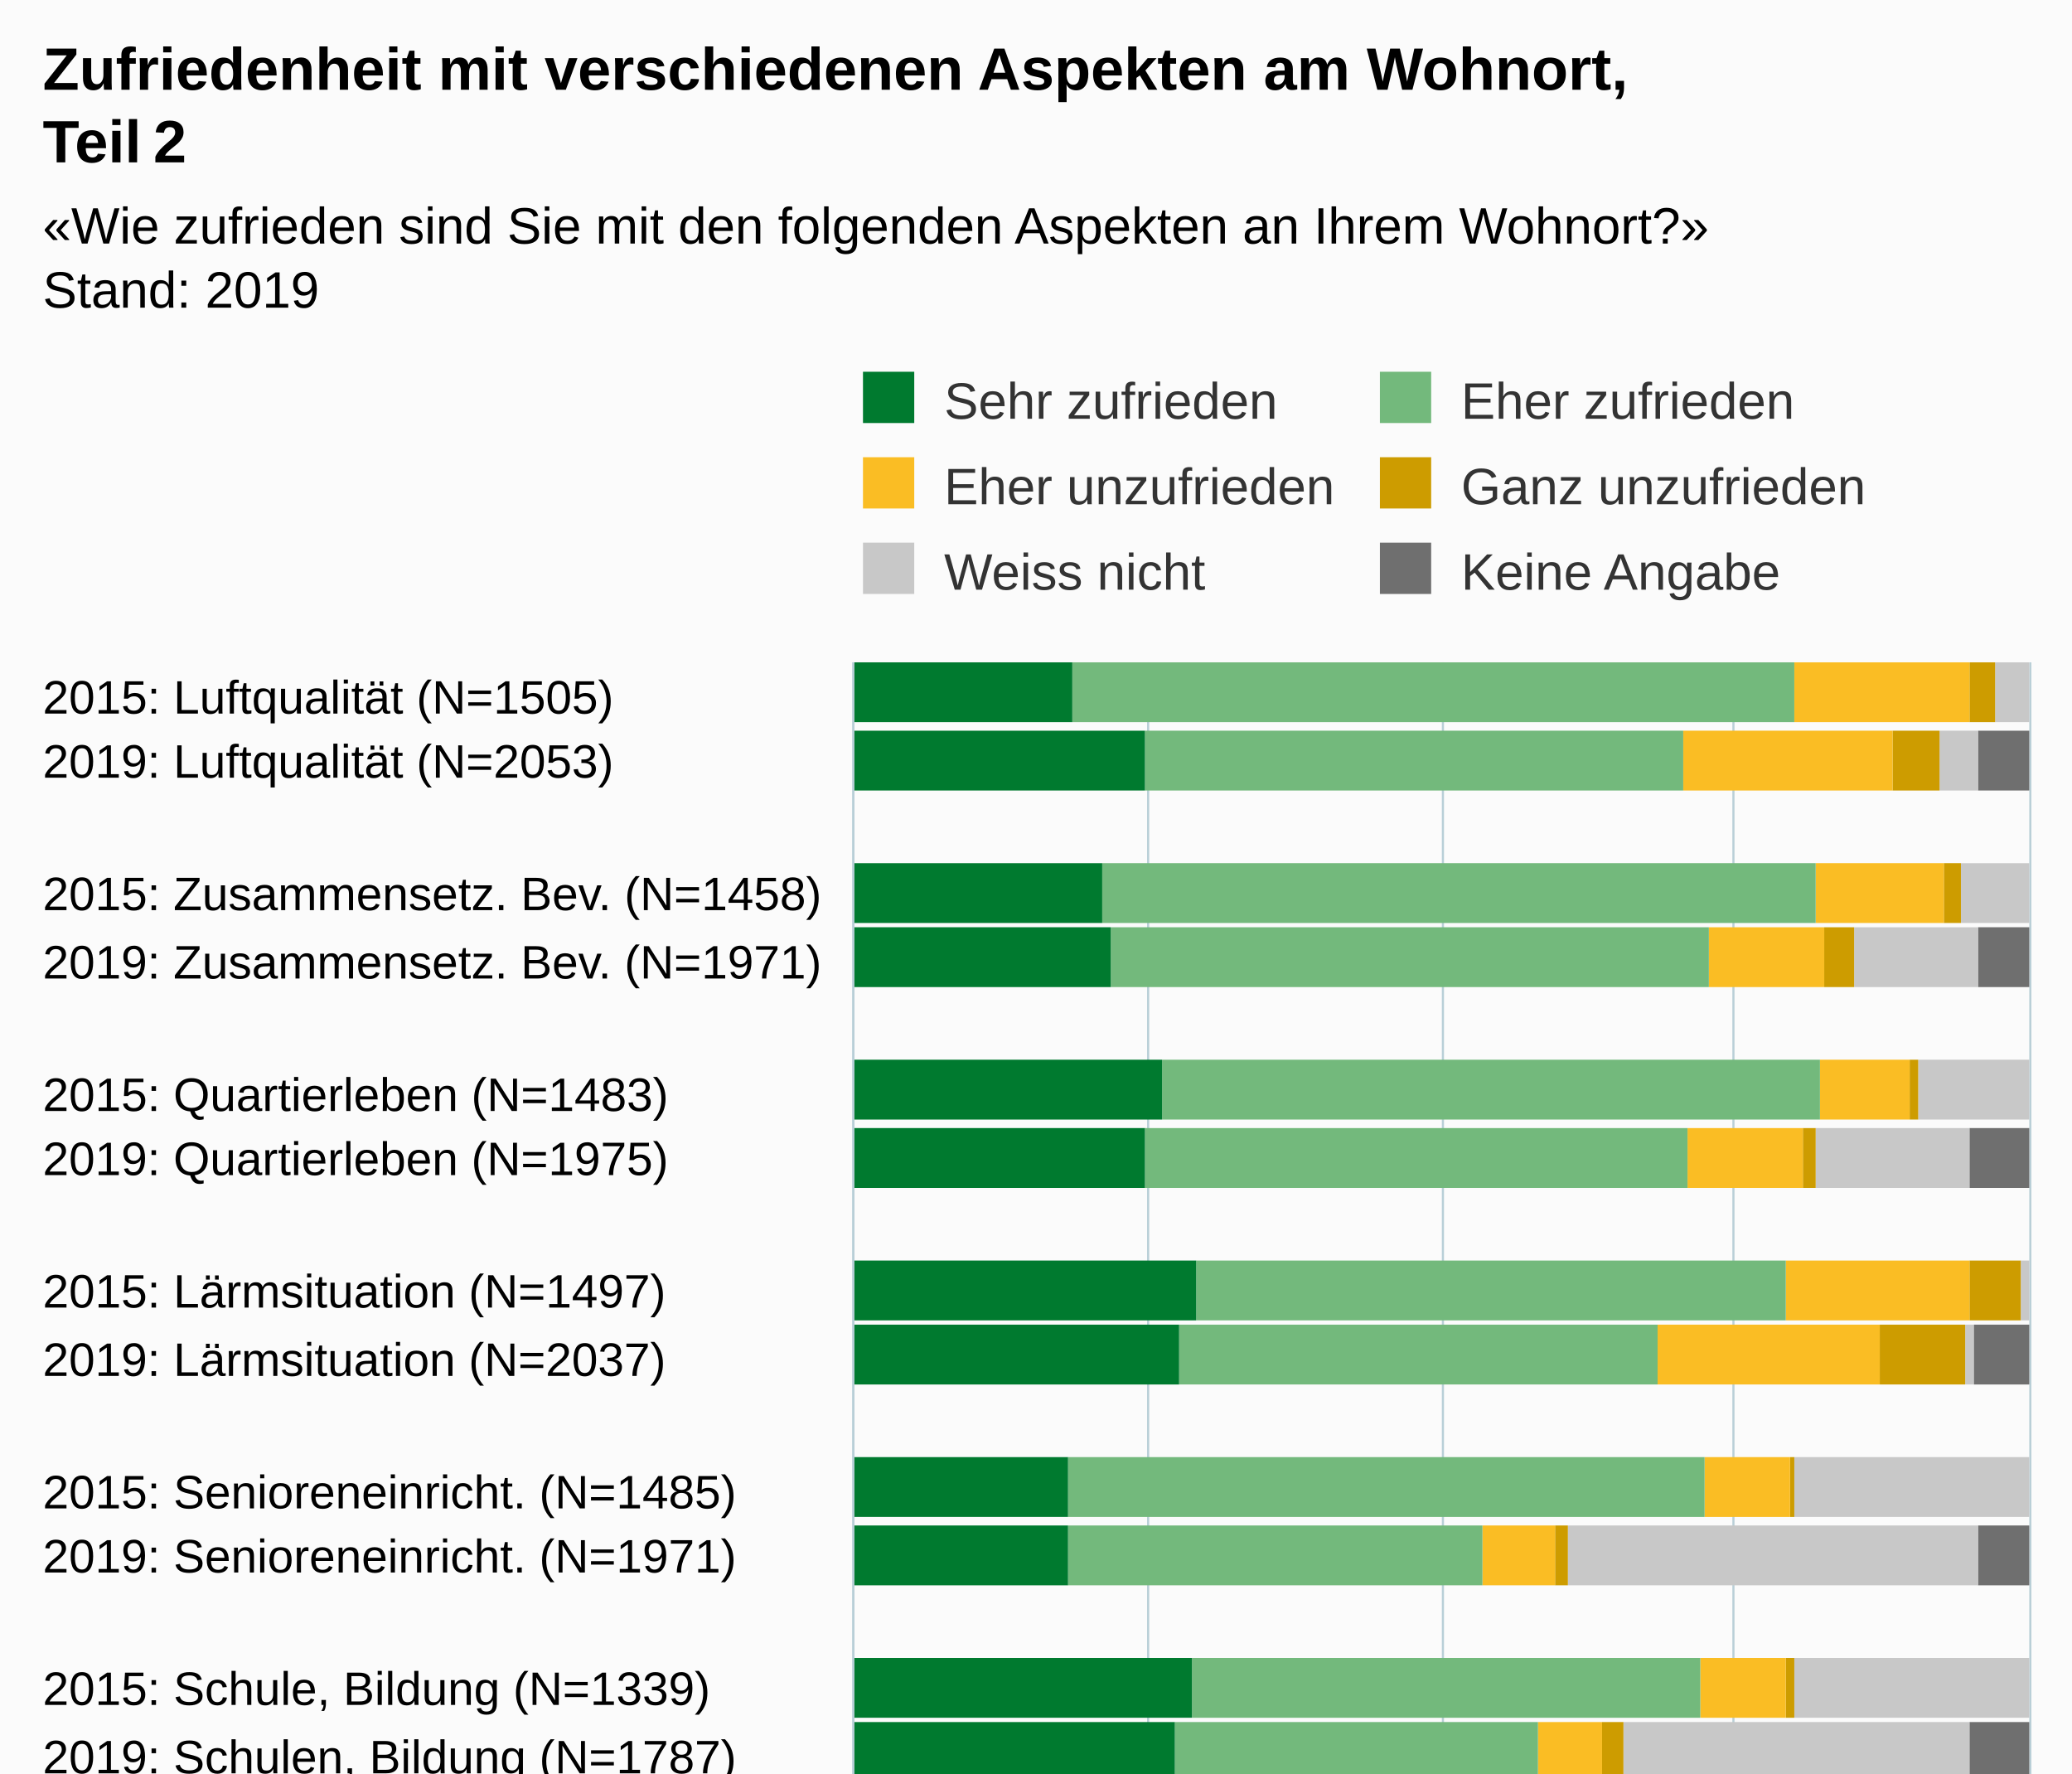
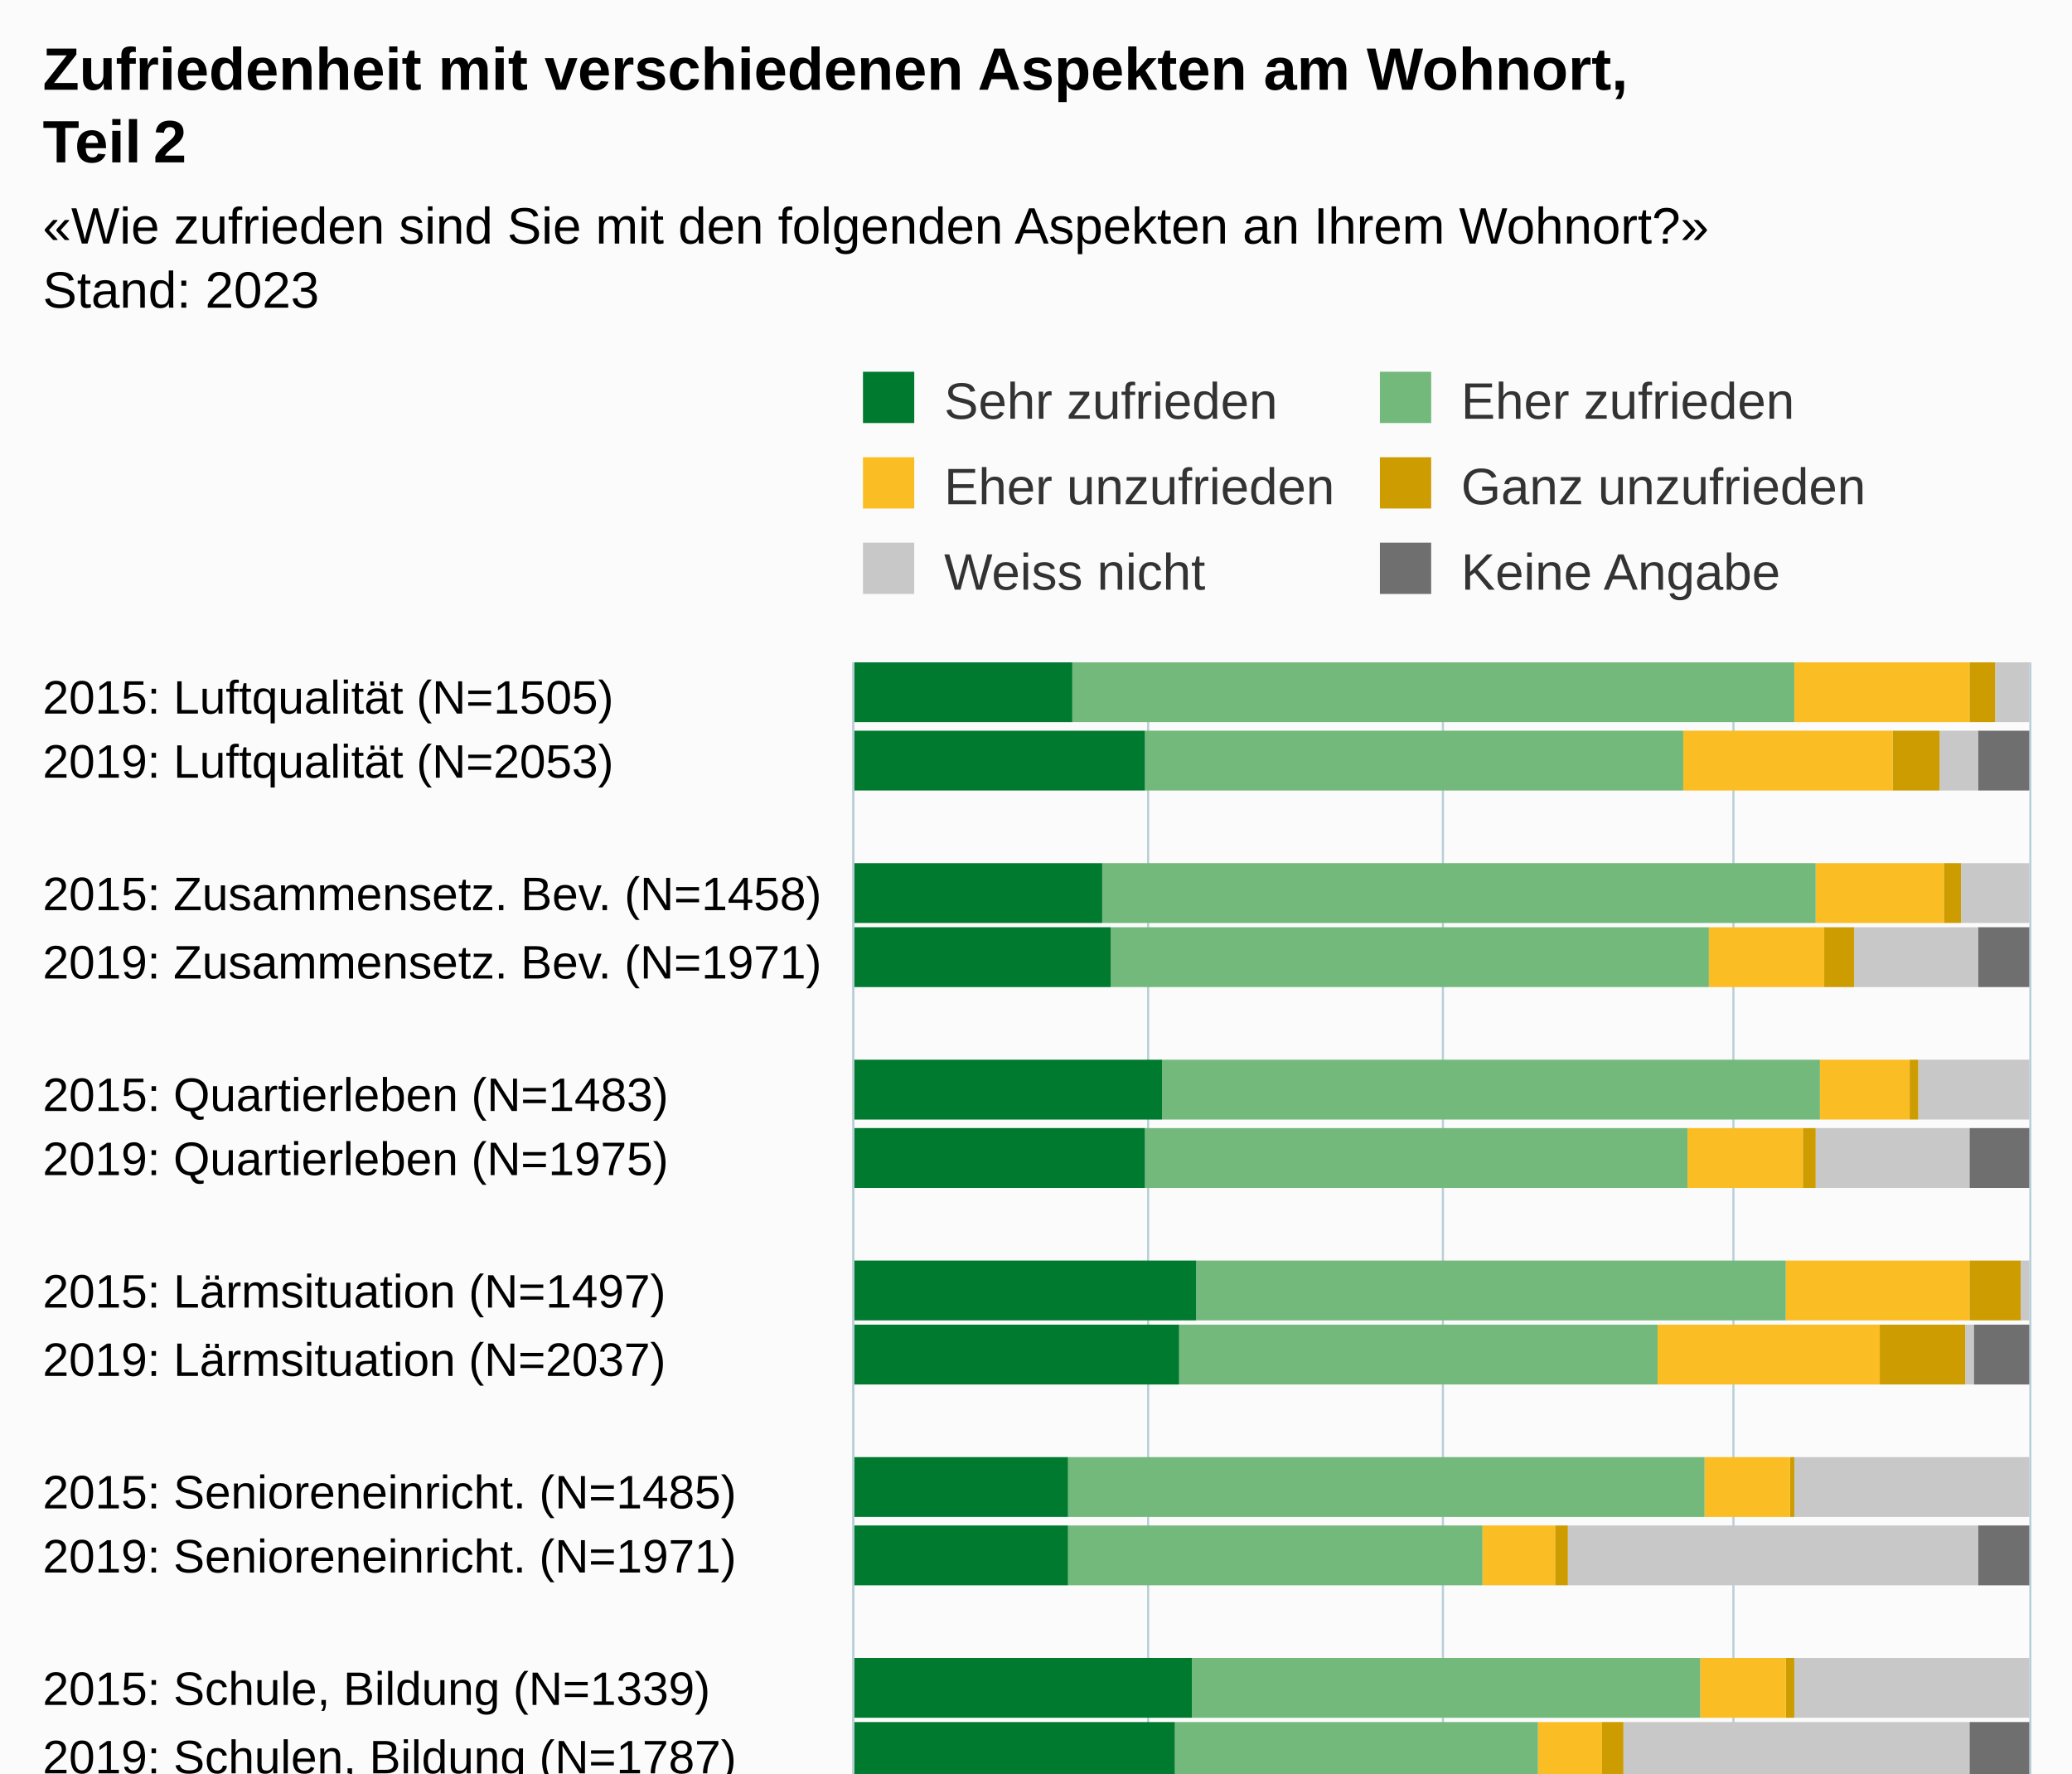
<svg xmlns="http://www.w3.org/2000/svg" version="1.1" class="highcharts-root" style="font-family:Arial;font-size:12px;" viewBox="0 0 485 415">
  <defs>
-     <clipPath id="highcharts-mrz5gu0-199-">
+     <clipPath id="highcharts-cw2u5ut-199-">
      <rect x="0" y="0" width="496" height="275" fill="none" />
    </clipPath>
-     <clipPath id="highcharts-mrz5gu0-232-">
+     <clipPath id="highcharts-cw2u5ut-232-">
      <rect x="0" y="0" width="496" height="275" fill="none" />
    </clipPath>
-     <clipPath id="highcharts-mrz5gu0-393-">
+     <clipPath id="highcharts-cw2u5ut-393-">
      <rect x="200" y="155" width="275" height="496" fill="none" />
    </clipPath>
  </defs>
  <rect fill="#fbfbfb" class="highcharts-background" x="0" y="0" width="485" height="713" rx="0" ry="0" />
  <rect fill="none" class="highcharts-plot-background" x="200" y="155" width="275" height="496" />
  <g class="highcharts-pane-group" data-z-index="0" />
  <g class="highcharts-grid highcharts-xaxis-grid" data-z-index="1">
    <path fill="none" data-z-index="1" class="highcharts-grid-line" d="M 200 171.5 L 475 171.5" opacity="1" />
    <path fill="none" data-z-index="1" class="highcharts-grid-line" d="M 200 186.5 L 475 186.5" opacity="1" />
    <path fill="none" data-z-index="1" class="highcharts-grid-line" d="M 200 202.5 L 475 202.5" opacity="1" />
    <path fill="none" data-z-index="1" class="highcharts-grid-line" d="M 200 217.5 L 475 217.5" opacity="1" />
    <path fill="none" data-z-index="1" class="highcharts-grid-line" d="M 200 233.5 L 475 233.5" opacity="1" />
    <path fill="none" data-z-index="1" class="highcharts-grid-line" d="M 200 248.5 L 475 248.5" opacity="1" />
    <path fill="none" data-z-index="1" class="highcharts-grid-line" d="M 200 264.5 L 475 264.5" opacity="1" />
    <path fill="none" data-z-index="1" class="highcharts-grid-line" d="M 200 279.5 L 475 279.5" opacity="1" />
    <path fill="none" data-z-index="1" class="highcharts-grid-line" d="M 200 295.5 L 475 295.5" opacity="1" />
    <path fill="none" data-z-index="1" class="highcharts-grid-line" d="M 200 310.5 L 475 310.5" opacity="1" />
    <path fill="none" data-z-index="1" class="highcharts-grid-line" d="M 200 326.5 L 475 326.5" opacity="1" />
    <path fill="none" data-z-index="1" class="highcharts-grid-line" d="M 200 341.5 L 475 341.5" opacity="1" />
    <path fill="none" data-z-index="1" class="highcharts-grid-line" d="M 200 357.5 L 475 357.5" opacity="1" />
    <path fill="none" data-z-index="1" class="highcharts-grid-line" d="M 200 372.5 L 475 372.5" opacity="1" />
    <path fill="none" data-z-index="1" class="highcharts-grid-line" d="M 200 388.5 L 475 388.5" opacity="1" />
    <path fill="none" data-z-index="1" class="highcharts-grid-line" d="M 200 403.5 L 475 403.5" opacity="1" />
    <path fill="none" data-z-index="1" class="highcharts-grid-line" d="M 200 419.5 L 475 419.5" opacity="1" />
    <path fill="none" data-z-index="1" class="highcharts-grid-line" d="M 200 434.5 L 475 434.5" opacity="1" />
    <path fill="none" data-z-index="1" class="highcharts-grid-line" d="M 200 450.5 L 475 450.5" opacity="1" />
    <path fill="none" data-z-index="1" class="highcharts-grid-line" d="M 200 465.5 L 475 465.5" opacity="1" />
    <path fill="none" data-z-index="1" class="highcharts-grid-line" d="M 200 481.5 L 475 481.5" opacity="1" />
    <path fill="none" data-z-index="1" class="highcharts-grid-line" d="M 200 496.5 L 475 496.5" opacity="1" />
    <path fill="none" data-z-index="1" class="highcharts-grid-line" d="M 200 512.5 L 475 512.5" opacity="1" />
    <path fill="none" data-z-index="1" class="highcharts-grid-line" d="M 200 527.5 L 475 527.5" opacity="1" />
    <path fill="none" data-z-index="1" class="highcharts-grid-line" d="M 200 543.5 L 475 543.5" opacity="1" />
    <path fill="none" data-z-index="1" class="highcharts-grid-line" d="M 200 558.5 L 475 558.5" opacity="1" />
    <path fill="none" data-z-index="1" class="highcharts-grid-line" d="M 200 574.5 L 475 574.5" opacity="1" />
    <path fill="none" data-z-index="1" class="highcharts-grid-line" d="M 200 589.5 L 475 589.5" opacity="1" />
    <path fill="none" data-z-index="1" class="highcharts-grid-line" d="M 200 605.5 L 475 605.5" opacity="1" />
    <path fill="none" data-z-index="1" class="highcharts-grid-line" d="M 200 620.5 L 475 620.5" opacity="1" />
    <path fill="none" data-z-index="1" class="highcharts-grid-line" d="M 200 636.5 L 475 636.5" opacity="1" />
    <path fill="none" data-z-index="1" class="highcharts-grid-line" d="M 200 651.5 L 475 651.5" opacity="1" />
    <path fill="none" data-z-index="1" class="highcharts-grid-line" d="M 200 155.5 L 475 155.5" opacity="1" />
  </g>
  <g class="highcharts-grid highcharts-yaxis-grid" data-z-index="1">
    <path fill="none" stroke="#B9CFD7" stroke-width="0.5" data-z-index="1" class="highcharts-grid-line" d="M 199.75 155 L 199.75 651" opacity="1" />
    <path fill="none" stroke="#B9CFD7" stroke-width="0.5" data-z-index="1" class="highcharts-grid-line" d="M 268.75 155 L 268.75 651" opacity="1" />
    <path fill="none" stroke="#B9CFD7" stroke-width="0.5" data-z-index="1" class="highcharts-grid-line" d="M 337.75 155 L 337.75 651" opacity="1" />
    <path fill="none" stroke="#B9CFD7" stroke-width="0.5" data-z-index="1" class="highcharts-grid-line" d="M 405.75 155 L 405.75 651" opacity="1" />
    <path fill="none" stroke="#B9CFD7" stroke-width="0.5" data-z-index="1" class="highcharts-grid-line" d="M 475.25 155 L 475.25 651" opacity="1" />
  </g>
  <rect fill="none" class="highcharts-plot-border" data-z-index="1" x="200" y="155" width="275" height="496" />
  <g class="highcharts-axis highcharts-xaxis" data-z-index="2">
    <path fill="none" class="highcharts-axis-line" stroke="#B9CFD7" stroke-width="0.5" data-z-index="7" d="M 199.75 155 L 199.75 651" />
  </g>
  <g class="highcharts-axis highcharts-yaxis" data-z-index="2">
    <path fill="none" class="highcharts-axis-line" data-z-index="7" d="M 200 651 L 475 651" />
  </g>
  <g class="highcharts-series-group" data-z-index="3">
-     <g class="highcharts-series highcharts-series-0 highcharts-column-series" data-z-index="0.1" opacity="1" transform="translate(475,651) rotate(90) scale(-1,1) scale(1 1)" clip-path="url(#highcharts-mrz5gu0-232-)">
+     <g class="highcharts-series highcharts-series-0 highcharts-column-series" data-z-index="0.1" opacity="1" transform="translate(475,651) rotate(90) scale(-1,1) scale(1 1)" clip-path="url(#highcharts-cw2u5ut-232-)">
      <rect x="482" y="1" width="14" height="0" fill="#6F6F6F" opacity="1" class="highcharts-point" />
      <rect x="466" y="0" width="14" height="12" fill="#6F6F6F" opacity="1" class="highcharts-point" />
      <rect x="435" y="1" width="14" height="0" fill="#6F6F6F" opacity="1" class="highcharts-point" />
      <rect x="420" y="0" width="14" height="12" fill="#6F6F6F" opacity="1" class="highcharts-point" />
      <rect x="389" y="1" width="14" height="0" fill="#6F6F6F" opacity="1" class="highcharts-point" />
      <rect x="373" y="0" width="14" height="14" fill="#6F6F6F" opacity="1" class="highcharts-point" />
      <rect x="342" y="1" width="14" height="0" fill="#6F6F6F" opacity="1" class="highcharts-point" />
      <rect x="327" y="0" width="14" height="13" fill="#6F6F6F" opacity="1" class="highcharts-point" />
      <rect x="296" y="1" width="14" height="0" fill="#6F6F6F" opacity="1" class="highcharts-point" />
      <rect x="280" y="0" width="14" height="12" fill="#6F6F6F" opacity="1" class="highcharts-point" />
      <rect x="249" y="1" width="14" height="0" fill="#6F6F6F" opacity="1" class="highcharts-point" />
      <rect x="234" y="0" width="14" height="14" fill="#6F6F6F" opacity="1" class="highcharts-point" />
      <rect x="203" y="1" width="14" height="0" fill="#6F6F6F" opacity="1" class="highcharts-point" />
      <rect x="187" y="0" width="14" height="13" fill="#6F6F6F" opacity="1" class="highcharts-point" />
      <rect x="156" y="1" width="14" height="0" fill="#6F6F6F" opacity="1" class="highcharts-point" />
      <rect x="141" y="0" width="14" height="16" fill="#6F6F6F" opacity="1" class="highcharts-point" />
      <rect x="110" y="1" width="14" height="0" fill="#6F6F6F" opacity="1" class="highcharts-point" />
      <rect x="94" y="0" width="14" height="13" fill="#6F6F6F" opacity="1" class="highcharts-point" />
      <rect x="63" y="1" width="14" height="0" fill="#6F6F6F" opacity="1" class="highcharts-point" />
      <rect x="48" y="0" width="14" height="14" fill="#6F6F6F" opacity="1" class="highcharts-point" />
      <rect x="17" y="1" width="14" height="0" fill="#6F6F6F" opacity="1" class="highcharts-point" />
      <rect x="1" y="0" width="14" height="14" fill="#6F6F6F" opacity="1" class="highcharts-point" />
    </g>
    <g class="highcharts-markers highcharts-series-0 highcharts-column-series" data-z-index="0.1" opacity="1" transform="translate(475,651) rotate(90) scale(-1,1) scale(1 1)" clip-path="none" />
-     <g class="highcharts-series highcharts-series-1 highcharts-column-series" data-z-index="0.1" opacity="1" transform="translate(475,651) rotate(90) scale(-1,1) scale(1 1)" clip-path="url(#highcharts-mrz5gu0-232-)">
+     <g class="highcharts-series highcharts-series-1 highcharts-column-series" data-z-index="0.1" opacity="1" transform="translate(475,651) rotate(90) scale(-1,1) scale(1 1)" clip-path="url(#highcharts-cw2u5ut-232-)">
      <rect x="482" y="0" width="14" height="8" fill="#C8C8C8" opacity="1" class="highcharts-point" />
      <rect x="466" y="12" width="14" height="9" fill="#C8C8C8" opacity="1" class="highcharts-point" />
      <rect x="435" y="0" width="14" height="16" fill="#C8C8C8" opacity="1" class="highcharts-point" />
      <rect x="420" y="12" width="14" height="29" fill="#C8C8C8" opacity="1" class="highcharts-point" />
      <rect x="389" y="0" width="14" height="26" fill="#C8C8C8" opacity="1" class="highcharts-point" />
      <rect x="373" y="14" width="14" height="36" fill="#C8C8C8" opacity="1" class="highcharts-point" />
      <rect x="342" y="0" width="14" height="2" fill="#C8C8C8" opacity="1" class="highcharts-point" />
      <rect x="327" y="13" width="14" height="2" fill="#C8C8C8" opacity="1" class="highcharts-point" />
      <rect x="296" y="0" width="14" height="55" fill="#C8C8C8" opacity="1" class="highcharts-point" />
      <rect x="280" y="12" width="14" height="96" fill="#C8C8C8" opacity="1" class="highcharts-point" />
      <rect x="249" y="0" width="14" height="55" fill="#C8C8C8" opacity="1" class="highcharts-point" />
      <rect x="234" y="14" width="14" height="81" fill="#C8C8C8" opacity="1" class="highcharts-point" />
      <rect x="203" y="0" width="14" height="41" fill="#C8C8C8" opacity="1" class="highcharts-point" />
      <rect x="187" y="13" width="14" height="41" fill="#C8C8C8" opacity="1" class="highcharts-point" />
      <rect x="156" y="0" width="14" height="71" fill="#C8C8C8" opacity="1" class="highcharts-point" />
      <rect x="141" y="16" width="14" height="84" fill="#C8C8C8" opacity="1" class="highcharts-point" />
      <rect x="110" y="0" width="14" height="81" fill="#C8C8C8" opacity="1" class="highcharts-point" />
      <rect x="94" y="13" width="14" height="124" fill="#C8C8C8" opacity="1" class="highcharts-point" />
      <rect x="63" y="0" width="14" height="72" fill="#C8C8C8" opacity="1" class="highcharts-point" />
      <rect x="48" y="14" width="14" height="116" fill="#C8C8C8" opacity="1" class="highcharts-point" />
      <rect x="17" y="0" width="14" height="116" fill="#C8C8C8" opacity="1" class="highcharts-point" />
      <rect x="1" y="14" width="14" height="125" fill="#C8C8C8" opacity="1" class="highcharts-point" />
    </g>
    <g class="highcharts-markers highcharts-series-1 highcharts-column-series" data-z-index="0.1" opacity="1" transform="translate(475,651) rotate(90) scale(-1,1) scale(1 1)" clip-path="none" />
-     <g class="highcharts-series highcharts-series-2 highcharts-column-series" data-z-index="0.1" opacity="1" transform="translate(475,651) rotate(90) scale(-1,1) scale(1 1)" clip-path="url(#highcharts-mrz5gu0-232-)">
+     <g class="highcharts-series highcharts-series-2 highcharts-column-series" data-z-index="0.1" opacity="1" transform="translate(475,651) rotate(90) scale(-1,1) scale(1 1)" clip-path="url(#highcharts-cw2u5ut-232-)">
      <rect x="482" y="8" width="14" height="6" fill="#CD9C00" opacity="1" class="highcharts-point" />
      <rect x="466" y="21" width="14" height="11" fill="#CD9C00" opacity="1" class="highcharts-point" />
      <rect x="435" y="16" width="14" height="4" fill="#CD9C00" opacity="1" class="highcharts-point" />
      <rect x="420" y="41" width="14" height="7" fill="#CD9C00" opacity="1" class="highcharts-point" />
      <rect x="389" y="26" width="14" height="2" fill="#CD9C00" opacity="1" class="highcharts-point" />
      <rect x="373" y="50" width="14" height="3" fill="#CD9C00" opacity="1" class="highcharts-point" />
      <rect x="342" y="2" width="14" height="12" fill="#CD9C00" opacity="1" class="highcharts-point" />
      <rect x="327" y="15" width="14" height="20" fill="#CD9C00" opacity="1" class="highcharts-point" />
      <rect x="296" y="55" width="14" height="1" fill="#CD9C00" opacity="1" class="highcharts-point" />
      <rect x="280" y="108" width="14" height="3" fill="#CD9C00" opacity="1" class="highcharts-point" />
      <rect x="249" y="55" width="14" height="2" fill="#CD9C00" opacity="1" class="highcharts-point" />
      <rect x="234" y="95" width="14" height="5" fill="#CD9C00" opacity="1" class="highcharts-point" />
      <rect x="203" y="41" width="14" height="16" fill="#CD9C00" opacity="1" class="highcharts-point" />
      <rect x="187" y="54" width="14" height="18" fill="#CD9C00" opacity="1" class="highcharts-point" />
      <rect x="156" y="71" width="14" height="5" fill="#CD9C00" opacity="1" class="highcharts-point" />
      <rect x="141" y="100" width="14" height="10" fill="#CD9C00" opacity="1" class="highcharts-point" />
      <rect x="110" y="81" width="14" height="2" fill="#CD9C00" opacity="1" class="highcharts-point" />
      <rect x="94" y="137" width="14" height="4" fill="#CD9C00" opacity="1" class="highcharts-point" />
      <rect x="63" y="72" width="14" height="3" fill="#CD9C00" opacity="1" class="highcharts-point" />
      <rect x="48" y="130" width="14" height="5" fill="#CD9C00" opacity="1" class="highcharts-point" />
      <rect x="17" y="116" width="14" height="1" fill="#CD9C00" opacity="1" class="highcharts-point" />
      <rect x="1" y="139" width="14" height="6" fill="#CD9C00" opacity="1" class="highcharts-point" />
    </g>
    <g class="highcharts-markers highcharts-series-2 highcharts-column-series" data-z-index="0.1" opacity="1" transform="translate(475,651) rotate(90) scale(-1,1) scale(1 1)" clip-path="none" />
-     <g class="highcharts-series highcharts-series-3 highcharts-column-series" data-z-index="0.1" opacity="1" transform="translate(475,651) rotate(90) scale(-1,1) scale(1 1)" clip-path="url(#highcharts-mrz5gu0-232-)">
+     <g class="highcharts-series highcharts-series-3 highcharts-column-series" data-z-index="0.1" opacity="1" transform="translate(475,651) rotate(90) scale(-1,1) scale(1 1)" clip-path="url(#highcharts-cw2u5ut-232-)">
      <rect x="482" y="14" width="14" height="41" fill="#FABD24" opacity="1" class="highcharts-point" />
      <rect x="466" y="32" width="14" height="49" fill="#FABD24" opacity="1" class="highcharts-point" />
      <rect x="435" y="20" width="14" height="30" fill="#FABD24" opacity="1" class="highcharts-point" />
      <rect x="420" y="48" width="14" height="27" fill="#FABD24" opacity="1" class="highcharts-point" />
      <rect x="389" y="28" width="14" height="21" fill="#FABD24" opacity="1" class="highcharts-point" />
      <rect x="373" y="53" width="14" height="27" fill="#FABD24" opacity="1" class="highcharts-point" />
      <rect x="342" y="14" width="14" height="43" fill="#FABD24" opacity="1" class="highcharts-point" />
      <rect x="327" y="35" width="14" height="52" fill="#FABD24" opacity="1" class="highcharts-point" />
      <rect x="296" y="56" width="14" height="20" fill="#FABD24" opacity="1" class="highcharts-point" />
      <rect x="280" y="111" width="14" height="17" fill="#FABD24" opacity="1" class="highcharts-point" />
      <rect x="249" y="57" width="14" height="20" fill="#FABD24" opacity="1" class="highcharts-point" />
      <rect x="234" y="100" width="14" height="15" fill="#FABD24" opacity="1" class="highcharts-point" />
      <rect x="203" y="57" width="14" height="80" fill="#FABD24" opacity="1" class="highcharts-point" />
      <rect x="187" y="72" width="14" height="59" fill="#FABD24" opacity="1" class="highcharts-point" />
      <rect x="156" y="76" width="14" height="41" fill="#FABD24" opacity="1" class="highcharts-point" />
      <rect x="141" y="110" width="14" height="32" fill="#FABD24" opacity="1" class="highcharts-point" />
      <rect x="110" y="83" width="14" height="35" fill="#FABD24" opacity="1" class="highcharts-point" />
      <rect x="94" y="141" width="14" height="20" fill="#FABD24" opacity="1" class="highcharts-point" />
      <rect x="63" y="75" width="14" height="49" fill="#FABD24" opacity="1" class="highcharts-point" />
      <rect x="48" y="135" width="14" height="27" fill="#FABD24" opacity="1" class="highcharts-point" />
      <rect x="17" y="117" width="14" height="19" fill="#FABD24" opacity="1" class="highcharts-point" />
      <rect x="1" y="145" width="14" height="22" fill="#FABD24" opacity="1" class="highcharts-point" />
    </g>
    <g class="highcharts-markers highcharts-series-3 highcharts-column-series" data-z-index="0.1" opacity="1" transform="translate(475,651) rotate(90) scale(-1,1) scale(1 1)" clip-path="none" />
-     <g class="highcharts-series highcharts-series-4 highcharts-column-series" data-z-index="0.1" opacity="1" transform="translate(475,651) rotate(90) scale(-1,1) scale(1 1)" clip-path="url(#highcharts-mrz5gu0-232-)">
+     <g class="highcharts-series highcharts-series-4 highcharts-column-series" data-z-index="0.1" opacity="1" transform="translate(475,651) rotate(90) scale(-1,1) scale(1 1)" clip-path="url(#highcharts-cw2u5ut-232-)">
      <rect x="482" y="55" width="14" height="169" fill="#73B97C" opacity="1" class="highcharts-point" />
      <rect x="466" y="81" width="14" height="126" fill="#73B97C" opacity="1" class="highcharts-point" />
      <rect x="435" y="50" width="14" height="167" fill="#73B97C" opacity="1" class="highcharts-point" />
      <rect x="420" y="75" width="14" height="140" fill="#73B97C" opacity="1" class="highcharts-point" />
      <rect x="389" y="49" width="14" height="154" fill="#73B97C" opacity="1" class="highcharts-point" />
      <rect x="373" y="80" width="14" height="127" fill="#73B97C" opacity="1" class="highcharts-point" />
      <rect x="342" y="57" width="14" height="138" fill="#73B97C" opacity="1" class="highcharts-point" />
      <rect x="327" y="87" width="14" height="112" fill="#73B97C" opacity="1" class="highcharts-point" />
      <rect x="296" y="76" width="14" height="149" fill="#73B97C" opacity="1" class="highcharts-point" />
      <rect x="280" y="128" width="14" height="97" fill="#73B97C" opacity="1" class="highcharts-point" />
      <rect x="249" y="77" width="14" height="119" fill="#73B97C" opacity="1" class="highcharts-point" />
      <rect x="234" y="115" width="14" height="85" fill="#73B97C" opacity="1" class="highcharts-point" />
      <rect x="203" y="137" width="14" height="109" fill="#73B97C" opacity="1" class="highcharts-point" />
      <rect x="187" y="131" width="14" height="96" fill="#73B97C" opacity="1" class="highcharts-point" />
      <rect x="156" y="117" width="14" height="128" fill="#73B97C" opacity="1" class="highcharts-point" />
      <rect x="141" y="142" width="14" height="97" fill="#73B97C" opacity="1" class="highcharts-point" />
      <rect x="110" y="118" width="14" height="123" fill="#73B97C" opacity="1" class="highcharts-point" />
      <rect x="94" y="161" width="14" height="77" fill="#73B97C" opacity="1" class="highcharts-point" />
      <rect x="63" y="124" width="14" height="124" fill="#73B97C" opacity="1" class="highcharts-point" />
      <rect x="48" y="162" width="14" height="81" fill="#73B97C" opacity="1" class="highcharts-point" />
      <rect x="17" y="136" width="14" height="92" fill="#73B97C" opacity="1" class="highcharts-point" />
      <rect x="1" y="167" width="14" height="60" fill="#73B97C" opacity="1" class="highcharts-point" />
    </g>
    <g class="highcharts-markers highcharts-series-4 highcharts-column-series" data-z-index="0.1" opacity="1" transform="translate(475,651) rotate(90) scale(-1,1) scale(1 1)" clip-path="none" />
-     <g class="highcharts-series highcharts-series-5 highcharts-column-series" data-z-index="0.1" opacity="1" transform="translate(475,651) rotate(90) scale(-1,1) scale(1 1)" clip-path="url(#highcharts-mrz5gu0-232-)">
+     <g class="highcharts-series highcharts-series-5 highcharts-column-series" data-z-index="0.1" opacity="1" transform="translate(475,651) rotate(90) scale(-1,1) scale(1 1)" clip-path="url(#highcharts-cw2u5ut-232-)">
      <rect x="482" y="224" width="14" height="52" fill="#007A2F" opacity="1" class="highcharts-point" />
      <rect x="466" y="207" width="14" height="69" fill="#007A2F" opacity="1" class="highcharts-point" />
      <rect x="435" y="217" width="14" height="59" fill="#007A2F" opacity="1" class="highcharts-point" />
      <rect x="420" y="215" width="14" height="61" fill="#007A2F" opacity="1" class="highcharts-point" />
      <rect x="389" y="203" width="14" height="73" fill="#007A2F" opacity="1" class="highcharts-point" />
      <rect x="373" y="207" width="14" height="69" fill="#007A2F" opacity="1" class="highcharts-point" />
      <rect x="342" y="195" width="14" height="81" fill="#007A2F" opacity="1" class="highcharts-point" />
      <rect x="327" y="199" width="14" height="77" fill="#007A2F" opacity="1" class="highcharts-point" />
      <rect x="296" y="225" width="14" height="51" fill="#007A2F" opacity="1" class="highcharts-point" />
      <rect x="280" y="225" width="14" height="51" fill="#007A2F" opacity="1" class="highcharts-point" />
      <rect x="249" y="196" width="14" height="80" fill="#007A2F" opacity="1" class="highcharts-point" />
      <rect x="234" y="200" width="14" height="76" fill="#007A2F" opacity="1" class="highcharts-point" />
      <rect x="203" y="246" width="14" height="30" fill="#007A2F" opacity="1" class="highcharts-point" />
      <rect x="187" y="227" width="14" height="49" fill="#007A2F" opacity="1" class="highcharts-point" />
      <rect x="156" y="245" width="14" height="31" fill="#007A2F" opacity="1" class="highcharts-point" />
      <rect x="141" y="239" width="14" height="37" fill="#007A2F" opacity="1" class="highcharts-point" />
      <rect x="110" y="241" width="14" height="35" fill="#007A2F" opacity="1" class="highcharts-point" />
      <rect x="94" y="238" width="14" height="38" fill="#007A2F" opacity="1" class="highcharts-point" />
      <rect x="63" y="248" width="14" height="28" fill="#007A2F" opacity="1" class="highcharts-point" />
      <rect x="48" y="243" width="14" height="33" fill="#007A2F" opacity="1" class="highcharts-point" />
      <rect x="17" y="228" width="14" height="48" fill="#007A2F" opacity="1" class="highcharts-point" />
      <rect x="1" y="227" width="14" height="49" fill="#007A2F" opacity="1" class="highcharts-point" />
    </g>
    <g class="highcharts-markers highcharts-series-5 highcharts-column-series" data-z-index="0.1" opacity="1" transform="translate(475,651) rotate(90) scale(-1,1) scale(1 1)" clip-path="none" />
  </g>
  <text x="10" text-anchor="start" class="highcharts-title" data-z-index="4" style="color:#000000;font-size:14px;font-weight:bold;fill:#000000;" y="21">
    <tspan>Zufriedenheit mit verschiedenen Aspekten am Wohnort,</tspan>
    <tspan dy="17" x="10">Teil 2</tspan>
  </text>
  <text x="10" text-anchor="start" class="highcharts-subtitle" data-z-index="4" style="color:#000000;font-size:12px;fill:#000000;" y="57">
    <tspan>«Wie zufrieden sind Sie mit den folgenden Aspekten an Ihrem Wohnort?»</tspan>
-     <tspan dy="15" x="10">Stand: 2019</tspan>
+     <tspan dy="15" x="10">Stand: 2023</tspan>
  </text>
  <text x="10" text-anchor="start" class="highcharts-caption" data-z-index="4" style="color:#666666;fill:#666666;" y="685" />
  <g class="highcharts-legend" data-z-index="7" transform="translate(200,88)">
    <rect fill="none" class="highcharts-legend-box" rx="0" ry="0" x="0" y="0" width="237" height="55" visibility="visible" />
    <g data-z-index="1">
      <g>
        <g class="highcharts-legend-item highcharts-column-series highcharts-color-undefined highcharts-series-5" data-z-index="1" transform="translate(0,-5)">
          <text x="21" style="color:#333333;cursor:pointer;font-size:12px;font-weight:normal;fill:#333333;" text-anchor="start" data-z-index="2" y="15">
            <tspan>Sehr zufrieden</tspan>
          </text>
          <rect x="2" y="4" width="12" height="12" fill="#007A2F" class="highcharts-point" data-z-index="3" />
        </g>
        <g class="highcharts-legend-item highcharts-column-series highcharts-color-undefined highcharts-series-4" data-z-index="1" transform="translate(121,-5)">
          <text x="21" y="15" style="color:#333333;cursor:pointer;font-size:12px;font-weight:normal;fill:#333333;" text-anchor="start" data-z-index="2">
            <tspan>Eher zufrieden</tspan>
          </text>
          <rect x="2" y="4" width="12" height="12" fill="#73B97C" class="highcharts-point" data-z-index="3" />
        </g>
        <g class="highcharts-legend-item highcharts-column-series highcharts-color-undefined highcharts-series-3" data-z-index="1" transform="translate(0,15)">
          <text x="21" y="15" style="color:#333333;cursor:pointer;font-size:12px;font-weight:normal;fill:#333333;" text-anchor="start" data-z-index="2">
            <tspan>Eher unzufrieden</tspan>
          </text>
          <rect x="2" y="4" width="12" height="12" fill="#FABD24" class="highcharts-point" data-z-index="3" />
        </g>
        <g class="highcharts-legend-item highcharts-column-series highcharts-color-undefined highcharts-series-2" data-z-index="1" transform="translate(121,15)">
          <text x="21" y="15" style="color:#333333;cursor:pointer;font-size:12px;font-weight:normal;fill:#333333;" text-anchor="start" data-z-index="2">
            <tspan>Ganz unzufrieden</tspan>
          </text>
          <rect x="2" y="4" width="12" height="12" fill="#CD9C00" class="highcharts-point" data-z-index="3" />
        </g>
        <g class="highcharts-legend-item highcharts-column-series highcharts-color-undefined highcharts-series-1" data-z-index="1" transform="translate(0,35)">
          <text x="21" y="15" style="color:#333333;cursor:pointer;font-size:12px;font-weight:normal;fill:#333333;" text-anchor="start" data-z-index="2">
            <tspan>Weiss nicht</tspan>
          </text>
          <rect x="2" y="4" width="12" height="12" fill="#C8C8C8" class="highcharts-point" data-z-index="3" />
        </g>
        <g class="highcharts-legend-item highcharts-column-series highcharts-color-undefined highcharts-series-0" data-z-index="1" transform="translate(121,35)">
          <text x="21" y="15" style="color:#333333;cursor:pointer;font-size:12px;font-weight:normal;fill:#333333;" text-anchor="start" data-z-index="2">
            <tspan>Keine Angabe</tspan>
          </text>
          <rect x="2" y="4" width="12" height="12" fill="#6F6F6F" class="highcharts-point" data-z-index="3" />
        </g>
      </g>
    </g>
  </g>
  <g class="highcharts-axis-labels highcharts-xaxis-labels" data-z-index="7">
    <text x="10" style="color:#000000;cursor:default;font-size:11px;white-space:nowrap;fill:#000000;" text-anchor="start" transform="translate(0,0)" y="167" opacity="1">
      <tspan>2015: Luftqualität (N=1505)</tspan>
    </text>
    <text x="10" style="color:#000000;cursor:default;font-size:11px;white-space:nowrap;fill:#000000;" text-anchor="start" transform="translate(0,0)" y="182" opacity="1">
      <tspan>2019: Luftqualität (N=2053)</tspan>
    </text>
    <text x="10" style="color:#000000;cursor:default;font-size:11px;white-space:nowrap;fill:#000000;" text-anchor="start" transform="translate(0,0)" y="205" opacity="1" />
    <text x="10" style="color:#000000;cursor:default;font-size:11px;white-space:nowrap;fill:#000000;" text-anchor="start" transform="translate(0,0)" y="213" opacity="1">
      <tspan>2015: Zusammensetz. Bev. (N=1458)</tspan>
    </text>
    <text x="10" style="color:#000000;cursor:default;font-size:11px;white-space:nowrap;fill:#000000;" text-anchor="start" transform="translate(0,0)" y="229" opacity="1">
      <tspan>2019: Zusammensetz. Bev. (N=1971)</tspan>
    </text>
    <text x="10" style="color:#000000;cursor:default;font-size:11px;white-space:nowrap;fill:#000000;" text-anchor="start" transform="translate(0,0)" y="251" opacity="1" />
    <text x="10" style="color:#000000;cursor:default;font-size:11px;white-space:nowrap;fill:#000000;" text-anchor="start" transform="translate(0,0)" y="260" opacity="1">
      <tspan>2015: Quartierleben (N=1483)</tspan>
    </text>
    <text x="10" style="color:#000000;cursor:default;font-size:11px;white-space:nowrap;fill:#000000;" text-anchor="start" transform="translate(0,0)" y="275" opacity="1">
      <tspan>2019: Quartierleben (N=1975)</tspan>
    </text>
    <text x="10" style="color:#000000;cursor:default;font-size:11px;white-space:nowrap;fill:#000000;" text-anchor="start" transform="translate(0,0)" y="298" opacity="1" />
    <text x="10" style="color:#000000;cursor:default;font-size:11px;white-space:nowrap;fill:#000000;" text-anchor="start" transform="translate(0,0)" y="306" opacity="1">
      <tspan>2015: Lärmsituation (N=1497)</tspan>
    </text>
    <text x="10" style="color:#000000;cursor:default;font-size:11px;white-space:nowrap;fill:#000000;" text-anchor="start" transform="translate(0,0)" y="322" opacity="1">
      <tspan>2019: Lärmsituation (N=2037)</tspan>
    </text>
    <text x="10" style="color:#000000;cursor:default;font-size:11px;white-space:nowrap;fill:#000000;" text-anchor="start" transform="translate(0,0)" y="344" opacity="1" />
    <text x="10" style="color:#000000;cursor:default;font-size:11px;white-space:nowrap;fill:#000000;" text-anchor="start" transform="translate(0,0)" y="353" opacity="1">
      <tspan>2015: Senioreneinricht. (N=1485)</tspan>
    </text>
    <text x="10" style="color:#000000;cursor:default;font-size:11px;white-space:nowrap;fill:#000000;" text-anchor="start" transform="translate(0,0)" y="368" opacity="1">
      <tspan>2019: Senioreneinricht. (N=1971)</tspan>
    </text>
    <text x="10" style="color:#000000;cursor:default;font-size:11px;white-space:nowrap;fill:#000000;" text-anchor="start" transform="translate(0,0)" y="391" opacity="1" />
    <text x="10" style="color:#000000;cursor:default;font-size:11px;white-space:nowrap;fill:#000000;" text-anchor="start" transform="translate(0,0)" y="399" opacity="1">
      <tspan>2015: Schule, Bildung (N=1339)</tspan>
    </text>
    <text x="10" style="color:#000000;cursor:default;font-size:11px;white-space:nowrap;fill:#000000;" text-anchor="start" transform="translate(0,0)" y="415" opacity="1">
      <tspan>2019: Schulen, Bildung (N=1787)</tspan>
    </text>
    <text x="10" style="color:#000000;cursor:default;font-size:11px;white-space:nowrap;fill:#000000;" text-anchor="start" transform="translate(0,0)" y="437" opacity="1" />
    <text x="10" style="color:#000000;cursor:default;font-size:11px;white-space:nowrap;fill:#000000;" text-anchor="start" transform="translate(0,0)" y="446" opacity="1">
      <tspan>2015: Wohnungsangebot (N=1386)</tspan>
    </text>
    <text x="10" style="color:#000000;cursor:default;font-size:11px;white-space:nowrap;fill:#000000;" text-anchor="start" transform="translate(0,0)" y="461" opacity="1">
      <tspan>2019: Wohnungsangebot (N=1940)</tspan>
    </text>
    <text x="10" style="color:#000000;cursor:default;font-size:11px;white-space:nowrap;fill:#000000;" text-anchor="start" transform="translate(0,0)" y="484" opacity="1" />
    <text x="10" style="color:#000000;cursor:default;font-size:11px;white-space:nowrap;fill:#000000;" text-anchor="start" transform="translate(0,0)" y="492" opacity="1">
      <tspan>2015: Arbeitsplatzangebot (N=1383)</tspan>
    </text>
    <text x="10" style="color:#000000;cursor:default;font-size:11px;white-space:nowrap;fill:#000000;" text-anchor="start" transform="translate(0,0)" y="508" opacity="1">
      <tspan>2019: Arbeitsplätzangebot (N=1858)</tspan>
    </text>
    <text x="10" style="color:#000000;cursor:default;font-size:11px;white-space:nowrap;fill:#000000;" text-anchor="start" transform="translate(0,0)" y="530" opacity="1" />
    <text x="10" style="color:#000000;cursor:default;font-size:11px;white-space:nowrap;fill:#000000;" text-anchor="start" transform="translate(0,0)" y="539" opacity="1">
      <tspan>2015: Behinderteneinricht. (N=1477)</tspan>
    </text>
    <text x="10" style="color:#000000;cursor:default;font-size:11px;white-space:nowrap;fill:#000000;" text-anchor="start" transform="translate(0,0)" y="554" opacity="1">
      <tspan>2019: Behinderteneinricht. (N=1922)</tspan>
    </text>
    <text x="10" style="color:#000000;cursor:default;font-size:11px;white-space:nowrap;fill:#000000;" text-anchor="start" transform="translate(0,0)" y="577" opacity="1" />
    <text x="10" style="color:#000000;cursor:default;font-size:11px;white-space:nowrap;fill:#000000;" text-anchor="start" transform="translate(0,0)" y="585" opacity="1">
      <tspan>2015: Jugendeinricht. (N=1470)</tspan>
    </text>
    <text x="10" style="color:#000000;cursor:default;font-size:11px;white-space:nowrap;fill:#000000;" text-anchor="start" transform="translate(0,0)" y="601" opacity="1">
      <tspan>2019: Jugendeinricht. (N=1855)</tspan>
    </text>
    <text x="10" style="color:#000000;cursor:default;font-size:11px;white-space:nowrap;fill:#000000;" text-anchor="start" transform="translate(0,0)" y="623" opacity="1" />
    <text x="10" style="color:#000000;cursor:default;font-size:11px;white-space:nowrap;fill:#000000;" text-anchor="start" transform="translate(0,0)" y="632" opacity="1">
      <tspan>2015: Kinderbetreuung (N=1035)</tspan>
    </text>
    <text x="10" style="color:#000000;cursor:default;font-size:11px;white-space:nowrap;fill:#000000;" text-anchor="start" transform="translate(0,0)" y="647" opacity="1">
      <tspan>2019: Kinderbetreuung (N=1675)</tspan>
    </text>
  </g>
  <g class="highcharts-axis-labels highcharts-yaxis-labels" data-z-index="7">
    <text x="200" style="color:#000000;cursor:default;font-size:11px;white-space:nowrap;fill:#000000;" text-anchor="middle" transform="translate(0,0)" y="670" opacity="1">0%</text>
    <text x="268.75" style="color:#000000;cursor:default;font-size:11px;white-space:nowrap;fill:#000000;" text-anchor="middle" transform="translate(0,0)" y="670" opacity="1">25%</text>
    <text x="337.5" style="color:#000000;cursor:default;font-size:11px;white-space:nowrap;fill:#000000;" text-anchor="middle" transform="translate(0,0)" y="670" opacity="1">50%</text>
    <text x="406.25" style="color:#000000;cursor:default;font-size:11px;white-space:nowrap;fill:#000000;" text-anchor="middle" transform="translate(0,0)" y="670" opacity="1">75%</text>
    <text x="461" style="color:#000000;cursor:default;font-size:11px;white-space:nowrap;fill:#000000;" text-anchor="middle" transform="translate(0,0)" y="670" opacity="1">100%</text>
  </g>
  <text x="10" class="highcharts-credits" text-anchor="start" data-z-index="8" style="cursor:default;color:#000000;font-size:10px;fill:#000000;" y="688">
    <tspan>Quelle: Statistisches Amt Basel-Stadt, kantonale Bevölkerungsbefragung.</tspan>
-     <tspan x="10" dy="13">Zuletzt geändert: 23.6.2020</tspan>
+     <tspan x="10" dy="13">Zuletzt geändert: 8.3.2024</tspan>
  </text>
-   <g class="highcharts-control-points" data-z-index="99" clip-path="url(#highcharts-mrz5gu0-393-)" />
+   <g class="highcharts-control-points" data-z-index="99" clip-path="url(#highcharts-cw2u5ut-393-)" />
</svg>
